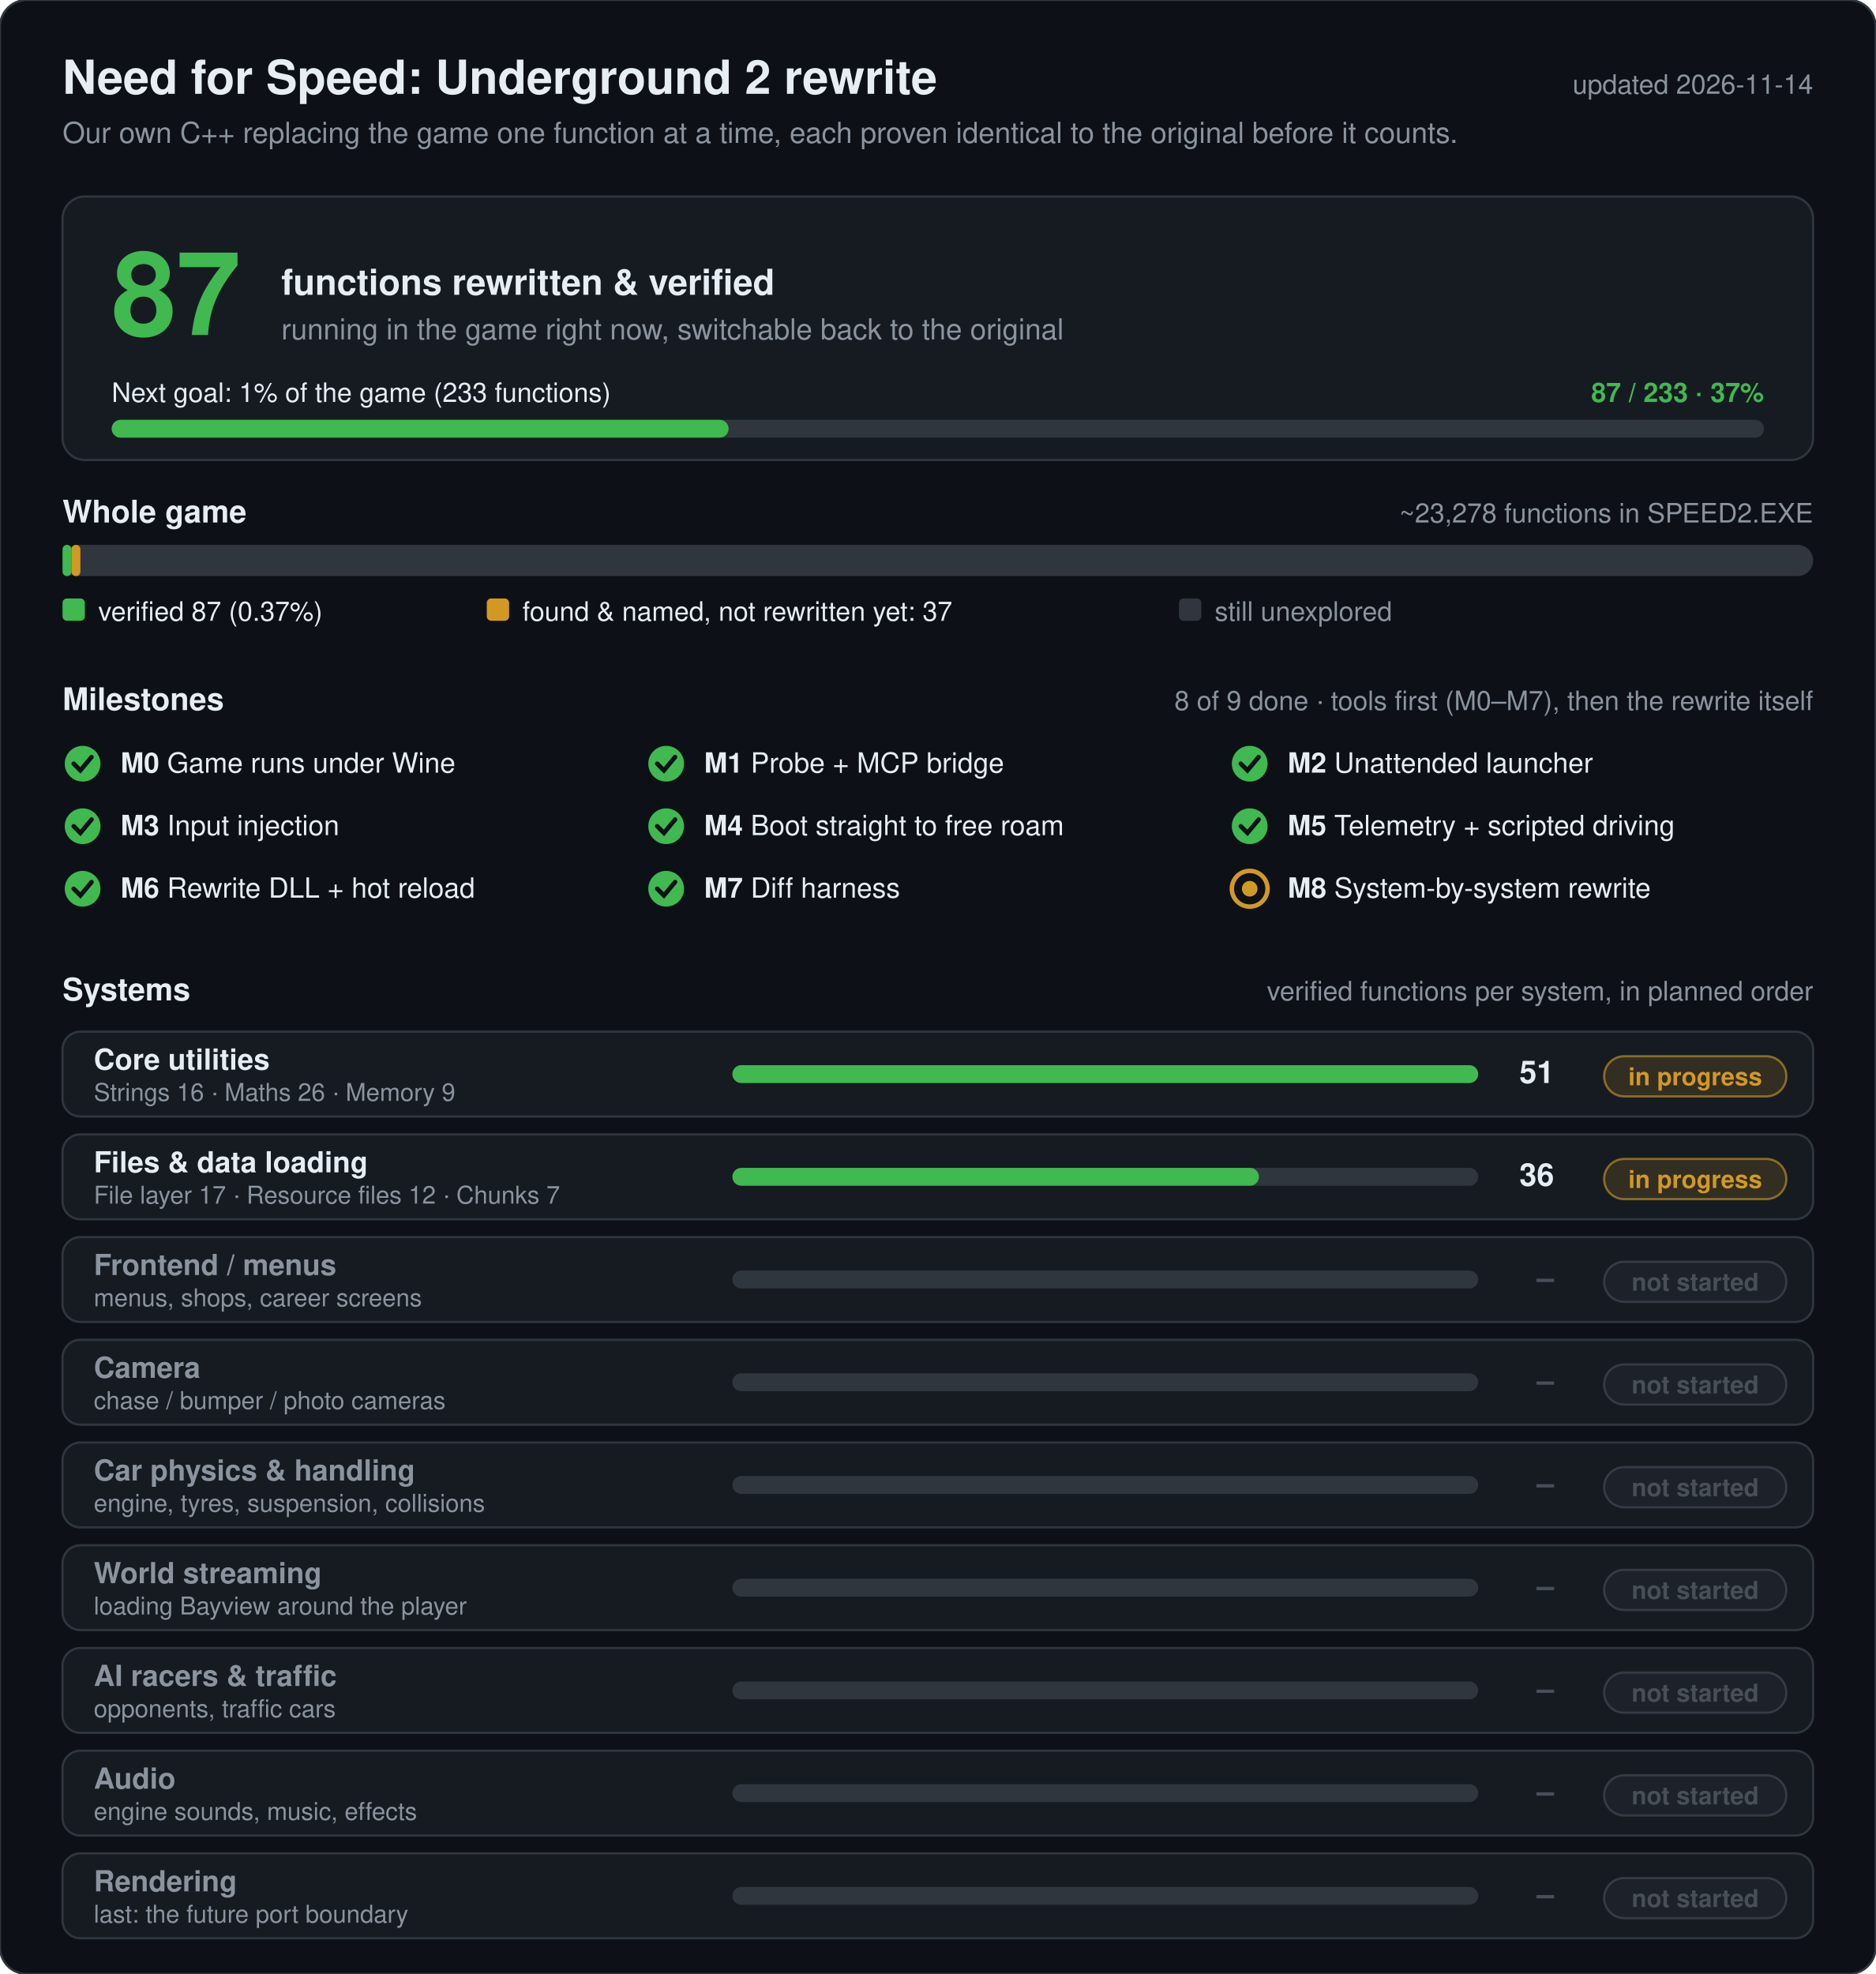
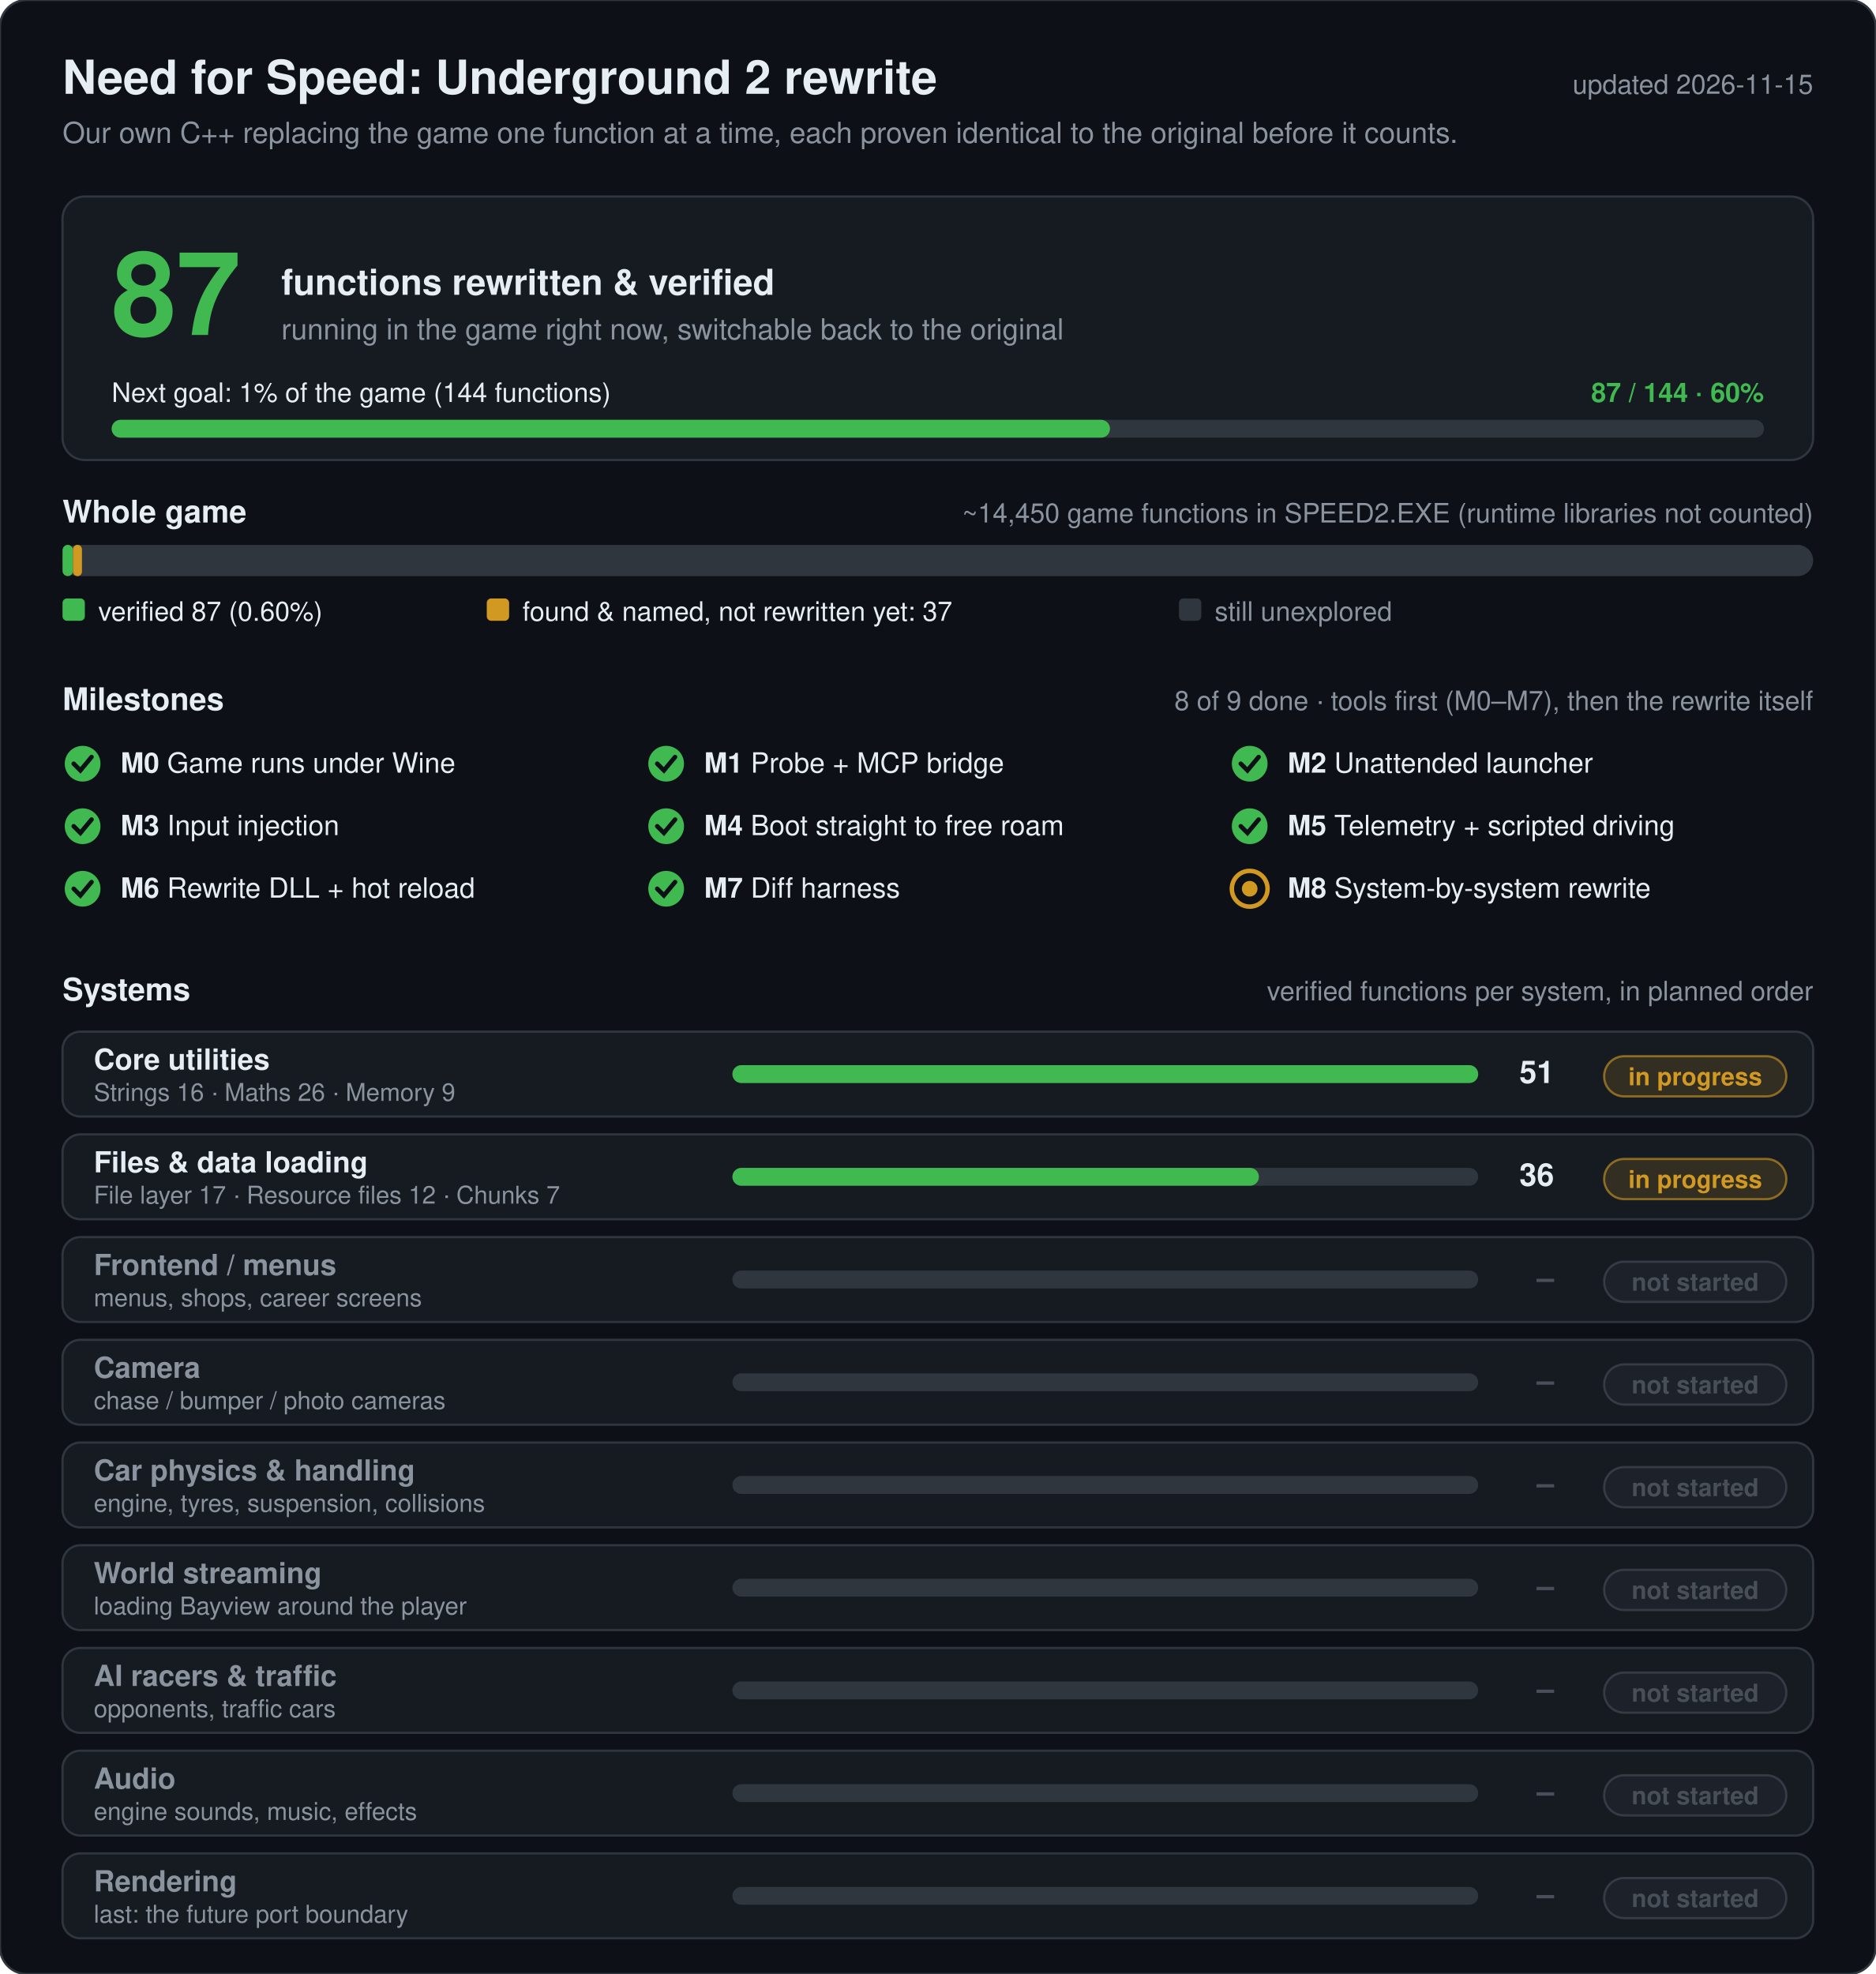
<svg xmlns="http://www.w3.org/2000/svg" width="840" height="884" viewBox="0 0 840 884" font-family="-apple-system, Segoe UI, Helvetica, Arial, sans-serif">
  <rect width="840" height="884" rx="12" fill="#0d1117" stroke="#30363d" />
  <text x="28" y="42" font-size="21" font-weight="700" fill="#e6edf3">Need for Speed: Underground 2 rewrite</text>
-   <text x="812" y="42" font-size="12" fill="#8b949e" text-anchor="end">updated 2026-11-14</text>
+   <text x="812" y="42" font-size="12" fill="#8b949e" text-anchor="end">updated 2026-11-15</text>
  <text x="28" y="64" font-size="13" fill="#8b949e">Our own C++ replacing the game one function at a time, each proven identical to the original before it counts.</text>
  <rect x="28" y="88" width="784" height="118" rx="10" fill="#161b22" stroke="#30363d" />
  <text x="50" y="150" font-size="52" font-weight="800" fill="#3fb950">87</text>
  <text x="126" y="132" font-size="16" font-weight="600" fill="#e6edf3">functions rewritten &amp; verified</text>
  <text x="126" y="152" font-size="13" fill="#8b949e">running in the game right now, switchable back to the original</text>
-   <text x="50" y="180" font-size="12" fill="#e6edf3">Next goal: 1% of the game (233 functions)</text>
-   <text x="790" y="180" font-size="12" font-weight="700" fill="#3fb950" text-anchor="end">87 / 233 · 37%</text>
+   <text x="50" y="180" font-size="12" fill="#e6edf3">Next goal: 1% of the game (144 functions)</text>
+   <text x="790" y="180" font-size="12" font-weight="700" fill="#3fb950" text-anchor="end">87 / 144 · 60%</text>
  <rect x="50" y="188" width="740" height="8" rx="4.0" fill="#30363d" />
-   <rect x="50.0" y="188" width="276.3" height="8" rx="4.0" fill="#3fb950" />
+   <rect x="50.0" y="188" width="447.1" height="8" rx="4.0" fill="#3fb950" />
  <text x="28" y="234" font-size="14" font-weight="600" fill="#e6edf3">Whole game</text>
-   <text x="812" y="234" font-size="12" fill="#8b949e" text-anchor="end">~23,278 functions in SPEED2.EXE</text>
+   <text x="812" y="234" font-size="12" fill="#8b949e" text-anchor="end">~14,450 game functions in SPEED2.EXE (runtime libraries not counted)</text>
  <rect x="28" y="244" width="784" height="14" rx="7.0" fill="#30363d" />
-   <rect x="28.0" y="244" width="4.0" height="14" rx="2.0" fill="#3fb950" />
-   <rect x="32.0" y="244" width="4.0" height="14" rx="2.0" fill="#d29922" />
+   <rect x="28.0" y="244" width="4.7" height="14" rx="2.4" fill="#3fb950" />
+   <rect x="32.7" y="244" width="4.0" height="14" rx="2.0" fill="#d29922" />
  <rect x="28" y="268" width="10" height="10" rx="2" fill="#3fb950" />
-   <text x="44" y="278" font-size="12" fill="#e6edf3">verified 87 (0.37%)</text>
+   <text x="44" y="278" font-size="12" fill="#e6edf3">verified 87 (0.60%)</text>
  <rect x="218" y="268" width="10" height="10" rx="2" fill="#d29922" />
  <text x="234" y="278" font-size="12" fill="#e6edf3">found &amp; named, not rewritten yet: 37</text>
  <rect x="528" y="268" width="10" height="10" rx="2" fill="#30363d" />
  <text x="544" y="278" font-size="12" fill="#8b949e">still unexplored</text>
  <text x="28" y="318" font-size="14" font-weight="600" fill="#e6edf3">Milestones</text>
  <text x="812" y="318" font-size="12" fill="#8b949e" text-anchor="end">8 of 9 done · tools first (M0–M7), then the rewrite itself</text>
  <circle cx="37.0" cy="342" r="8" fill="#3fb950" />
  <path d="M33.0 342 l3 3 l5 -6" stroke="#0d1117" stroke-width="2" fill="none" stroke-linecap="round" />
  <text x="54.0" y="346" font-size="12.5" fill="#e6edf3">
    <tspan font-weight="700">M0</tspan> Game runs under Wine</text>
  <circle cx="298.333" cy="342" r="8" fill="#3fb950" />
  <path d="M294.333 342 l3 3 l5 -6" stroke="#0d1117" stroke-width="2" fill="none" stroke-linecap="round" />
  <text x="315.333" y="346" font-size="12.5" fill="#e6edf3">
    <tspan font-weight="700">M1</tspan> Probe + MCP bridge</text>
  <circle cx="559.667" cy="342" r="8" fill="#3fb950" />
  <path d="M555.667 342 l3 3 l5 -6" stroke="#0d1117" stroke-width="2" fill="none" stroke-linecap="round" />
  <text x="576.667" y="346" font-size="12.5" fill="#e6edf3">
    <tspan font-weight="700">M2</tspan> Unattended launcher</text>
  <circle cx="37.0" cy="370" r="8" fill="#3fb950" />
  <path d="M33.0 370 l3 3 l5 -6" stroke="#0d1117" stroke-width="2" fill="none" stroke-linecap="round" />
  <text x="54.0" y="374" font-size="12.5" fill="#e6edf3">
    <tspan font-weight="700">M3</tspan> Input injection</text>
  <circle cx="298.333" cy="370" r="8" fill="#3fb950" />
  <path d="M294.333 370 l3 3 l5 -6" stroke="#0d1117" stroke-width="2" fill="none" stroke-linecap="round" />
  <text x="315.333" y="374" font-size="12.5" fill="#e6edf3">
    <tspan font-weight="700">M4</tspan> Boot straight to free roam</text>
  <circle cx="559.667" cy="370" r="8" fill="#3fb950" />
  <path d="M555.667 370 l3 3 l5 -6" stroke="#0d1117" stroke-width="2" fill="none" stroke-linecap="round" />
  <text x="576.667" y="374" font-size="12.5" fill="#e6edf3">
    <tspan font-weight="700">M5</tspan> Telemetry + scripted driving</text>
  <circle cx="37.0" cy="398" r="8" fill="#3fb950" />
  <path d="M33.0 398 l3 3 l5 -6" stroke="#0d1117" stroke-width="2" fill="none" stroke-linecap="round" />
  <text x="54.0" y="402" font-size="12.5" fill="#e6edf3">
    <tspan font-weight="700">M6</tspan> Rewrite DLL + hot reload</text>
  <circle cx="298.333" cy="398" r="8" fill="#3fb950" />
  <path d="M294.333 398 l3 3 l5 -6" stroke="#0d1117" stroke-width="2" fill="none" stroke-linecap="round" />
  <text x="315.333" y="402" font-size="12.5" fill="#e6edf3">
    <tspan font-weight="700">M7</tspan> Diff harness</text>
  <circle cx="559.667" cy="398" r="8" fill="none" stroke="#d29922" stroke-width="2" />
  <circle cx="559.667" cy="398" r="3.5" fill="#d29922" />
  <text x="576.667" y="402" font-size="12.5" fill="#e6edf3">
    <tspan font-weight="700">M8</tspan> System-by-system rewrite</text>
  <text x="28" y="448" font-size="14" font-weight="600" fill="#e6edf3">Systems</text>
  <text x="812" y="448" font-size="12" fill="#8b949e" text-anchor="end">verified functions per system, in planned order</text>
  <rect x="28" y="462" width="784" height="38" rx="8" fill="#161b22" stroke="#30363d" />
  <text x="42" y="479" font-size="13" font-weight="600" fill="#e6edf3">Core utilities</text>
  <text x="42" y="493" font-size="11" fill="#8b949e">Strings 16 · Maths 26 · Memory 9</text>
  <rect x="328" y="477" width="334" height="8" rx="4.0" fill="#30363d" />
  <rect x="328.0" y="477" width="334.0" height="8" rx="4.0" fill="#3fb950" />
  <text x="696" y="485" font-size="14" font-weight="700" fill="#e6edf3" text-anchor="end">51</text>
  <rect x="718.4" y="473" width="81.6" height="18" rx="9" fill="#d29922" fill-opacity="0.15" stroke="#d29922" stroke-opacity="0.6" />
  <text x="759.2" y="486" font-size="11" font-weight="600" fill="#d29922" text-anchor="middle">in progress</text>
  <rect x="28" y="508" width="784" height="38" rx="8" fill="#161b22" stroke="#30363d" />
  <text x="42" y="525" font-size="13" font-weight="600" fill="#e6edf3">Files &amp; data loading</text>
  <text x="42" y="539" font-size="11" fill="#8b949e">File layer 17 · Resource files 12 · Chunks 7</text>
  <rect x="328" y="523" width="334" height="8" rx="4.0" fill="#30363d" />
  <rect x="328.0" y="523" width="235.8" height="8" rx="4.0" fill="#3fb950" />
  <text x="696" y="531" font-size="14" font-weight="700" fill="#e6edf3" text-anchor="end">36</text>
  <rect x="718.4" y="519" width="81.6" height="18" rx="9" fill="#d29922" fill-opacity="0.15" stroke="#d29922" stroke-opacity="0.6" />
  <text x="759.2" y="532" font-size="11" font-weight="600" fill="#d29922" text-anchor="middle">in progress</text>
  <rect x="28" y="554" width="784" height="38" rx="8" fill="#161b22" stroke="#30363d" />
  <text x="42" y="571" font-size="13" font-weight="600" fill="#8b949e">Frontend / menus</text>
  <text x="42" y="585" font-size="11" fill="#8b949e">menus, shops, career screens</text>
  <rect x="328" y="569" width="334" height="8" rx="4.0" fill="#30363d" />
  <text x="696" y="577" font-size="14" font-weight="700" fill="#484f58" text-anchor="end">–</text>
  <rect x="718.4" y="565" width="81.6" height="18" rx="9" fill="#484f58" fill-opacity="0.15" stroke="#484f58" stroke-opacity="0.6" />
  <text x="759.2" y="578" font-size="11" font-weight="600" fill="#484f58" text-anchor="middle">not started</text>
  <rect x="28" y="600" width="784" height="38" rx="8" fill="#161b22" stroke="#30363d" />
  <text x="42" y="617" font-size="13" font-weight="600" fill="#8b949e">Camera</text>
  <text x="42" y="631" font-size="11" fill="#8b949e">chase / bumper / photo cameras</text>
  <rect x="328" y="615" width="334" height="8" rx="4.0" fill="#30363d" />
  <text x="696" y="623" font-size="14" font-weight="700" fill="#484f58" text-anchor="end">–</text>
  <rect x="718.4" y="611" width="81.6" height="18" rx="9" fill="#484f58" fill-opacity="0.15" stroke="#484f58" stroke-opacity="0.6" />
  <text x="759.2" y="624" font-size="11" font-weight="600" fill="#484f58" text-anchor="middle">not started</text>
  <rect x="28" y="646" width="784" height="38" rx="8" fill="#161b22" stroke="#30363d" />
  <text x="42" y="663" font-size="13" font-weight="600" fill="#8b949e">Car physics &amp; handling</text>
  <text x="42" y="677" font-size="11" fill="#8b949e">engine, tyres, suspension, collisions</text>
  <rect x="328" y="661" width="334" height="8" rx="4.0" fill="#30363d" />
  <text x="696" y="669" font-size="14" font-weight="700" fill="#484f58" text-anchor="end">–</text>
  <rect x="718.4" y="657" width="81.6" height="18" rx="9" fill="#484f58" fill-opacity="0.15" stroke="#484f58" stroke-opacity="0.6" />
  <text x="759.2" y="670" font-size="11" font-weight="600" fill="#484f58" text-anchor="middle">not started</text>
  <rect x="28" y="692" width="784" height="38" rx="8" fill="#161b22" stroke="#30363d" />
  <text x="42" y="709" font-size="13" font-weight="600" fill="#8b949e">World streaming</text>
  <text x="42" y="723" font-size="11" fill="#8b949e">loading Bayview around the player</text>
  <rect x="328" y="707" width="334" height="8" rx="4.0" fill="#30363d" />
  <text x="696" y="715" font-size="14" font-weight="700" fill="#484f58" text-anchor="end">–</text>
  <rect x="718.4" y="703" width="81.6" height="18" rx="9" fill="#484f58" fill-opacity="0.15" stroke="#484f58" stroke-opacity="0.6" />
  <text x="759.2" y="716" font-size="11" font-weight="600" fill="#484f58" text-anchor="middle">not started</text>
  <rect x="28" y="738" width="784" height="38" rx="8" fill="#161b22" stroke="#30363d" />
  <text x="42" y="755" font-size="13" font-weight="600" fill="#8b949e">AI racers &amp; traffic</text>
  <text x="42" y="769" font-size="11" fill="#8b949e">opponents, traffic cars</text>
  <rect x="328" y="753" width="334" height="8" rx="4.0" fill="#30363d" />
  <text x="696" y="761" font-size="14" font-weight="700" fill="#484f58" text-anchor="end">–</text>
  <rect x="718.4" y="749" width="81.6" height="18" rx="9" fill="#484f58" fill-opacity="0.15" stroke="#484f58" stroke-opacity="0.6" />
  <text x="759.2" y="762" font-size="11" font-weight="600" fill="#484f58" text-anchor="middle">not started</text>
  <rect x="28" y="784" width="784" height="38" rx="8" fill="#161b22" stroke="#30363d" />
  <text x="42" y="801" font-size="13" font-weight="600" fill="#8b949e">Audio</text>
  <text x="42" y="815" font-size="11" fill="#8b949e">engine sounds, music, effects</text>
  <rect x="328" y="799" width="334" height="8" rx="4.0" fill="#30363d" />
  <text x="696" y="807" font-size="14" font-weight="700" fill="#484f58" text-anchor="end">–</text>
  <rect x="718.4" y="795" width="81.6" height="18" rx="9" fill="#484f58" fill-opacity="0.15" stroke="#484f58" stroke-opacity="0.6" />
  <text x="759.2" y="808" font-size="11" font-weight="600" fill="#484f58" text-anchor="middle">not started</text>
  <rect x="28" y="830" width="784" height="38" rx="8" fill="#161b22" stroke="#30363d" />
  <text x="42" y="847" font-size="13" font-weight="600" fill="#8b949e">Rendering</text>
  <text x="42" y="861" font-size="11" fill="#8b949e">last: the future port boundary</text>
  <rect x="328" y="845" width="334" height="8" rx="4.0" fill="#30363d" />
  <text x="696" y="853" font-size="14" font-weight="700" fill="#484f58" text-anchor="end">–</text>
  <rect x="718.4" y="841" width="81.6" height="18" rx="9" fill="#484f58" fill-opacity="0.15" stroke="#484f58" stroke-opacity="0.6" />
  <text x="759.2" y="854" font-size="11" font-weight="600" fill="#484f58" text-anchor="middle">not started</text>
</svg>
